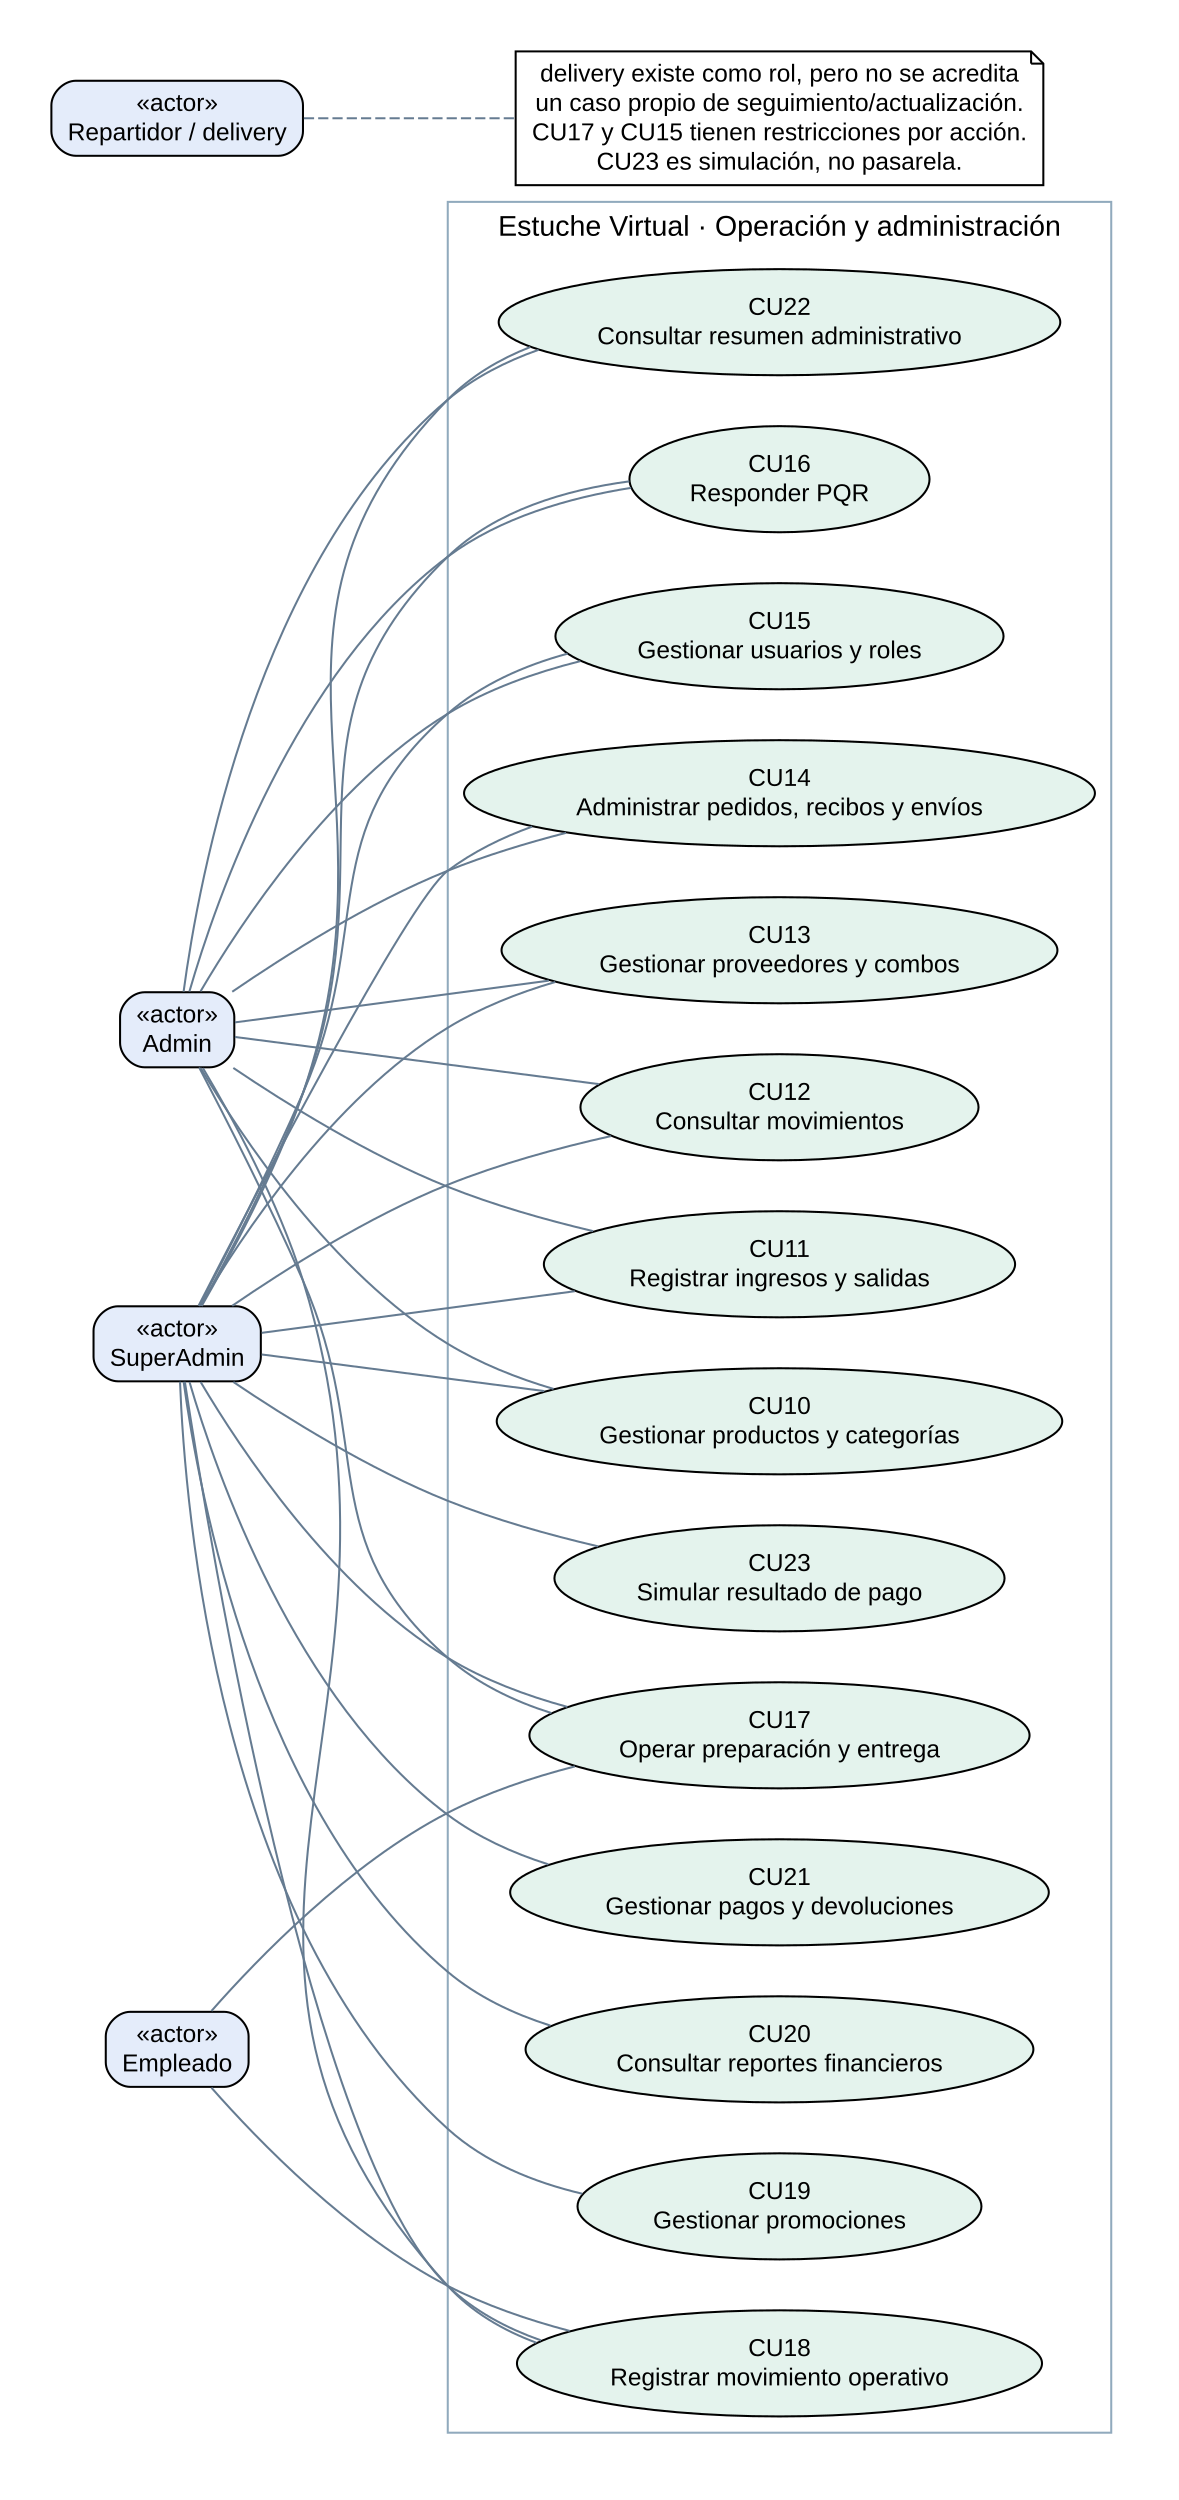
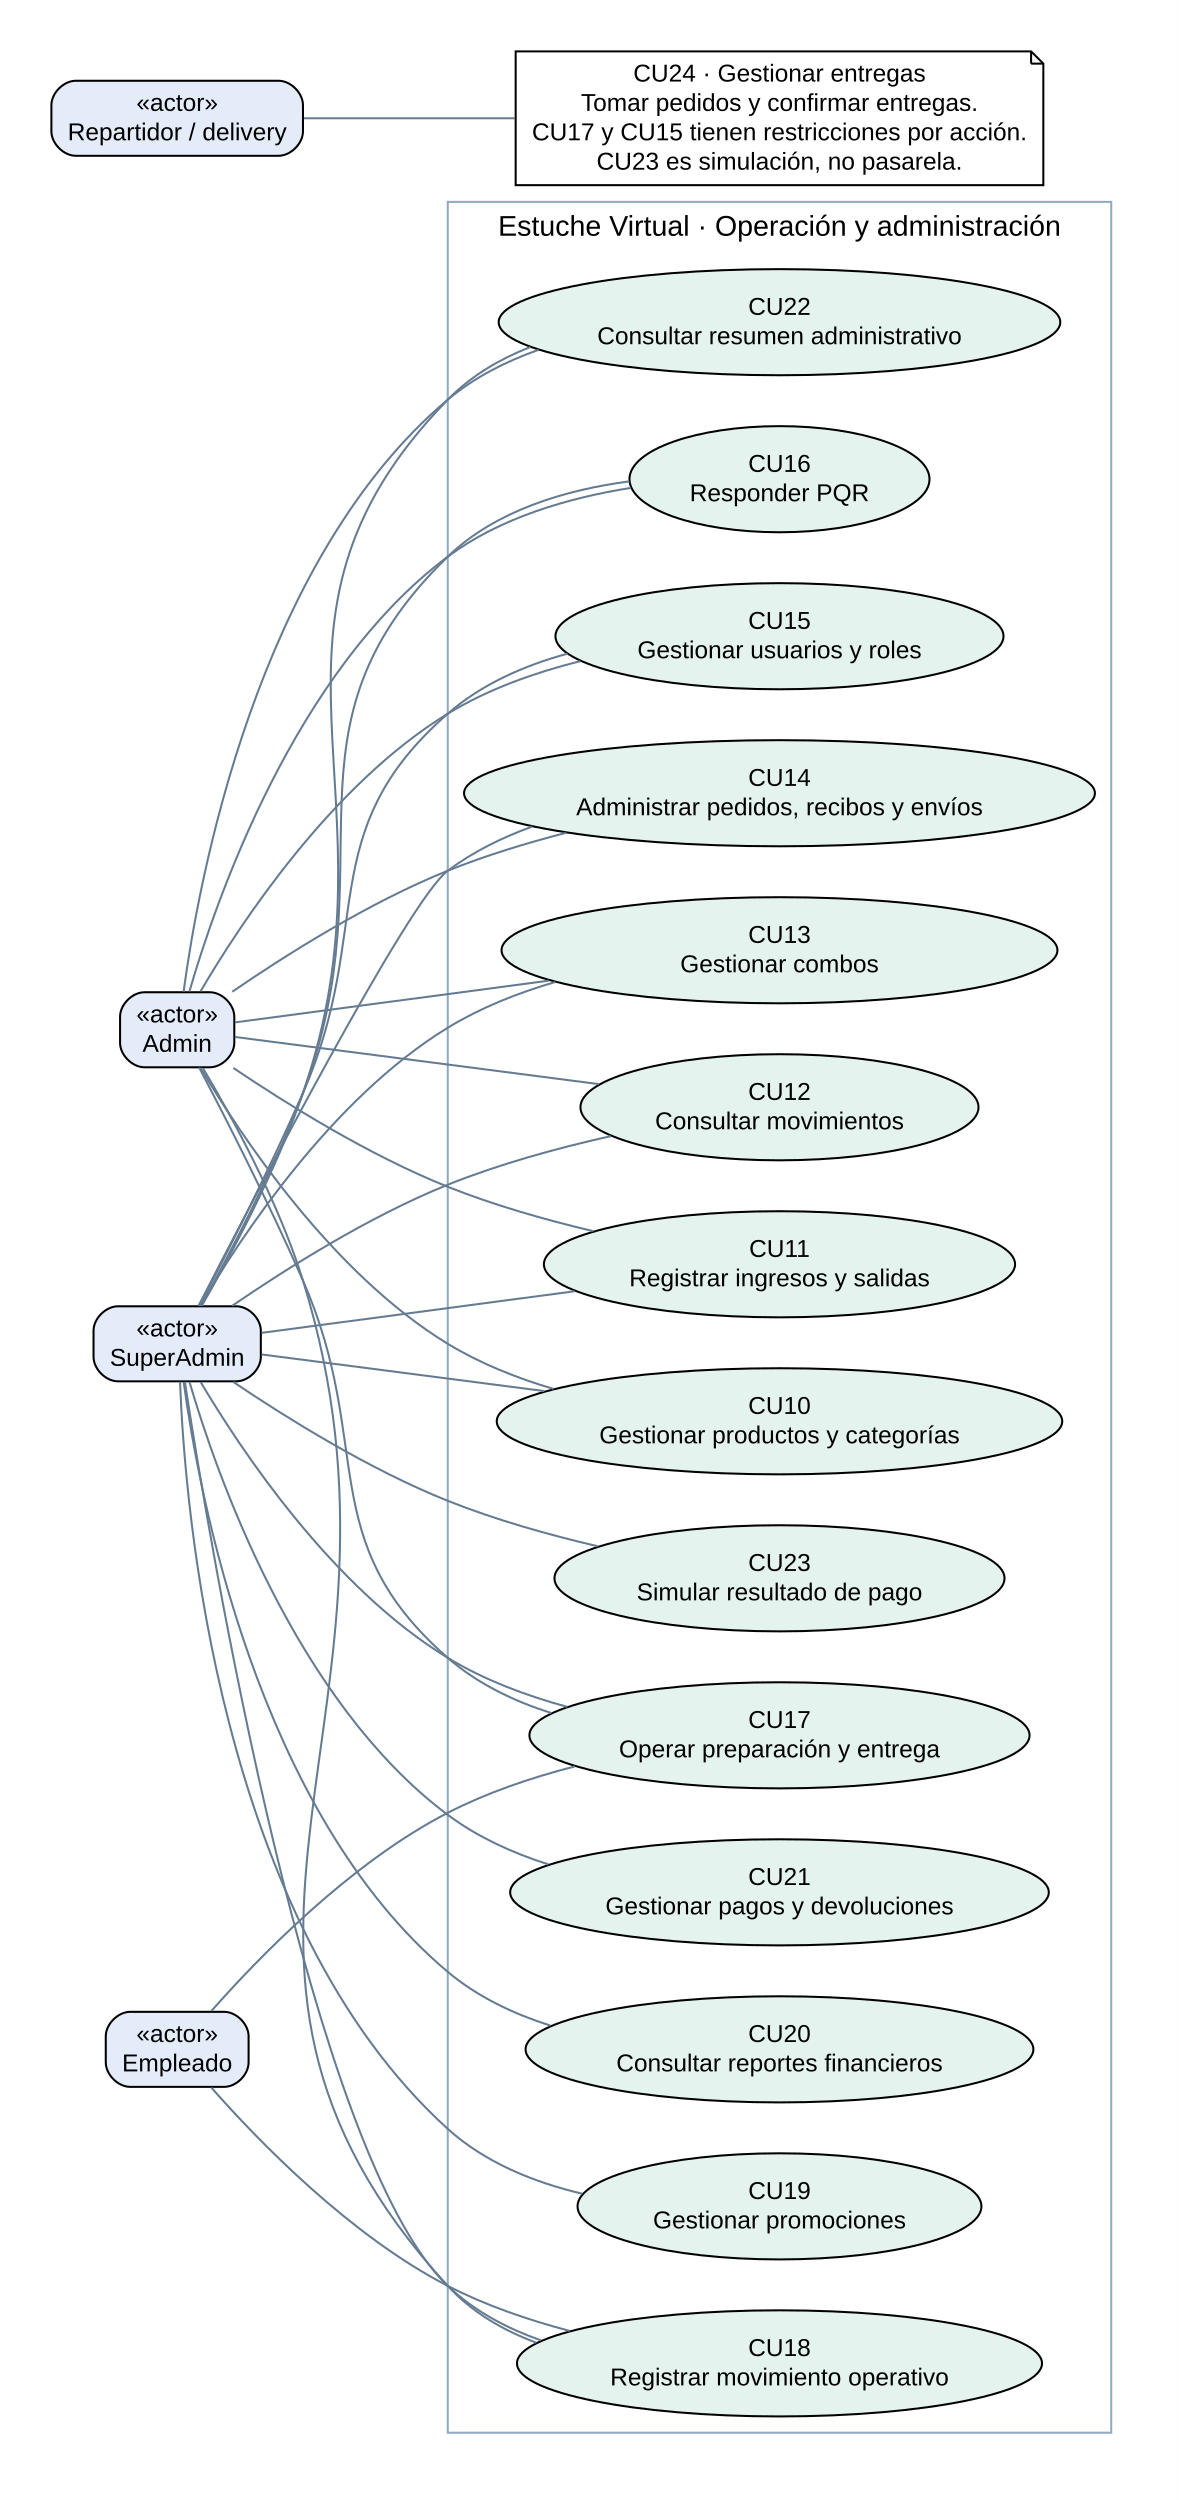
<svg xmlns="http://www.w3.org/2000/svg" width="578pt" height="1226pt" viewBox="0.00 0.00 578.00 1226.00">
  <g id="graph0" class="graph" transform="scale(1 1) rotate(0) translate(25.2 1201)">
    <polygon fill="white" stroke="none" points="-25.2,25.2 -25.2,-1201 552.95,-1201 552.95,25.2 -25.2,25.2" />
    <g id="clust1" class="cluster">
      <polygon fill="white" stroke="#91aabd" points="194.38,-8 194.38,-1102 519.75,-1102 519.75,-8 194.38,-8" />
      <text xml:space="preserve" text-anchor="middle" x="357.06" y="-1085.4" font-family="Arial" font-size="14.00">Estuche Virtual · Operación y administración</text>
    </g>
    <g id="node1" class="node">
      <path fill="#e4ecfa" stroke="black" d="M77.7,-714.4C77.7,-714.4 45.68,-714.4 45.68,-714.4 39.68,-714.4 33.68,-708.4 33.68,-702.4 33.68,-702.4 33.68,-689.6 33.68,-689.6 33.68,-683.6 39.68,-677.6 45.68,-677.6 45.68,-677.6 77.7,-677.6 77.7,-677.6 83.7,-677.6 89.7,-683.6 89.7,-689.6 89.7,-689.6 89.7,-702.4 89.7,-702.4 89.7,-708.4 83.7,-714.4 77.7,-714.4" />
      <text xml:space="preserve" text-anchor="middle" x="61.69" y="-699.6" font-family="Arial" font-size="12.00">«actor»</text>
      <text xml:space="preserve" text-anchor="middle" x="61.69" y="-685.2" font-family="Arial" font-size="12.00">Admin</text>
    </g>
    <g id="node5" class="node">
      <ellipse fill="#e4f3ed" stroke="black" cx="357.06" cy="-504" rx="138.66" ry="26.02" />
      <text xml:space="preserve" text-anchor="middle" x="357.06" y="-507.6" font-family="Arial" font-size="12.00">CU10</text>
      <text xml:space="preserve" text-anchor="middle" x="357.06" y="-493.2" font-family="Arial" font-size="12.00">Gestionar productos y categorías</text>
    </g>
    <g id="edge1" class="edge">
      <path fill="none" stroke="#657b91" d="M73.21,-677.24C92.64,-644.4 137.45,-576.68 194.38,-542 210.14,-532.4 228.13,-525.22 246.24,-519.86" />
    </g>
    <g id="node6" class="node">
      <ellipse fill="#e4f3ed" stroke="black" cx="357.06" cy="-581" rx="115.54" ry="26.02" />
      <text xml:space="preserve" text-anchor="middle" x="357.06" y="-584.6" font-family="Arial" font-size="12.00">CU11</text>
      <text xml:space="preserve" text-anchor="middle" x="357.06" y="-570.2" font-family="Arial" font-size="12.00">Registrar ingresos y salidas</text>
    </g>
    <g id="edge2" class="edge">
      <path fill="none" stroke="#657b91" d="M89.22,-677.28C114.98,-659.89 155.76,-634.42 194.38,-619 216.87,-610.02 242.01,-602.84 265.64,-597.25" />
    </g>
    <g id="node7" class="node">
      <ellipse fill="#e4f3ed" stroke="black" cx="357.06" cy="-658" rx="97.61" ry="26.02" />
      <text xml:space="preserve" text-anchor="middle" x="357.06" y="-661.6" font-family="Arial" font-size="12.00">CU12</text>
      <text xml:space="preserve" text-anchor="middle" x="357.06" y="-647.2" font-family="Arial" font-size="12.00">Consultar movimientos</text>
    </g>
    <g id="edge3" class="edge">
      <path fill="none" stroke="#657b91" d="M90.03,-692.46C130.35,-687.24 207.59,-677.23 268.49,-669.34" />
    </g>
    <g id="node8" class="node">
      <ellipse fill="#e4f3ed" stroke="black" cx="357.06" cy="-735" rx="136.3" ry="26.02" />
      <text xml:space="preserve" text-anchor="middle" x="357.06" y="-738.6" font-family="Arial" font-size="12.00">CU13</text>
-       <text xml:space="preserve" text-anchor="middle" x="357.06" y="-724.2" font-family="Arial" font-size="12.00">Gestionar proveedores y combos</text>
+       <text xml:space="preserve" text-anchor="middle" x="357.06" y="-724.2" font-family="Arial" font-size="12.00">Gestionar combos</text>
    </g>
    <g id="edge4" class="edge">
      <path fill="none" stroke="#657b91" d="M90.03,-699.63C125.09,-704.3 188.06,-712.67 243.93,-720.09" />
    </g>
    <g id="node9" class="node">
      <ellipse fill="#e4f3ed" stroke="black" cx="357.06" cy="-812" rx="154.69" ry="26.02" />
      <text xml:space="preserve" text-anchor="middle" x="357.06" y="-815.6" font-family="Arial" font-size="12.00">CU14</text>
      <text xml:space="preserve" text-anchor="middle" x="357.06" y="-801.2" font-family="Arial" font-size="12.00">Administrar pedidos, recibos y envíos</text>
    </g>
    <g id="edge5" class="edge">
      <path fill="none" stroke="#657b91" d="M88.69,-714.65C114.4,-732.28 155.43,-758.32 194.38,-774 212.7,-781.38 232.79,-787.53 252.4,-792.58" />
    </g>
    <g id="node10" class="node">
      <ellipse fill="#e4f3ed" stroke="black" cx="357.06" cy="-889" rx="109.88" ry="26.02" />
      <text xml:space="preserve" text-anchor="middle" x="357.06" y="-892.6" font-family="Arial" font-size="12.00">CU15</text>
      <text xml:space="preserve" text-anchor="middle" x="357.06" y="-878.2" font-family="Arial" font-size="12.00">Gestionar usuarios y roles</text>
    </g>
    <g id="edge6" class="edge">
      <path fill="none" stroke="#657b91" d="M73.17,-714.88C92.56,-747.94 137.29,-816.1 194.38,-851 213.94,-862.96 236.94,-871.15 259.36,-876.77" />
    </g>
    <g id="node11" class="node">
      <ellipse fill="#e4f3ed" stroke="black" cx="357.06" cy="-966" rx="73.57" ry="26.02" />
      <text xml:space="preserve" text-anchor="middle" x="357.06" y="-969.6" font-family="Arial" font-size="12.00">CU16</text>
      <text xml:space="preserve" text-anchor="middle" x="357.06" y="-955.2" font-family="Arial" font-size="12.00">Responder PQR</text>
    </g>
    <g id="edge7" class="edge">
      <path fill="none" stroke="#657b91" d="M67.7,-714.8C80.6,-759.34 119.3,-871.79 194.38,-928 220.12,-947.27 254.11,-956.96 284.28,-961.76" />
    </g>
    <g id="node12" class="node">
      <ellipse fill="#e4f3ed" stroke="black" cx="357.06" cy="-350" rx="122.63" ry="26.02" />
      <text xml:space="preserve" text-anchor="middle" x="357.06" y="-353.6" font-family="Arial" font-size="12.00">CU17</text>
      <text xml:space="preserve" text-anchor="middle" x="357.06" y="-339.2" font-family="Arial" font-size="12.00">Operar preparación y entrega</text>
    </g>
    <g id="edge8" class="edge">
      <path fill="none" stroke="#657b91" d="M72.48,-677.5C84.96,-653.64 106.87,-610.74 123.38,-573 158.68,-492.31 128.03,-445.91 194.38,-388 208.83,-375.39 226.68,-366.77 245.19,-360.91" />
    </g>
    <g id="node13" class="node">
      <ellipse fill="#e4f3ed" stroke="black" cx="357.06" cy="-42" rx="128.74" ry="26.02" />
      <text xml:space="preserve" text-anchor="middle" x="357.06" y="-45.6" font-family="Arial" font-size="12.00">CU18</text>
      <text xml:space="preserve" text-anchor="middle" x="357.06" y="-31.2" font-family="Arial" font-size="12.00">Registrar movimiento operativo</text>
    </g>
    <g id="edge9" class="edge">
      <path fill="none" stroke="#657b91" d="M74.33,-677.19C88.29,-653.71 111.32,-611.89 123.38,-573 188.95,-361.56 44.87,-243.25 194.38,-80 206.16,-67.13 221.4,-58.23 237.82,-52.13" />
    </g>
    <g id="node17" class="node">
      <ellipse fill="#e4f3ed" stroke="black" cx="357.06" cy="-1043" rx="137.7" ry="26.02" />
      <text xml:space="preserve" text-anchor="middle" x="357.06" y="-1046.6" font-family="Arial" font-size="12.00">CU22</text>
      <text xml:space="preserve" text-anchor="middle" x="357.06" y="-1032.2" font-family="Arial" font-size="12.00">Consultar resumen administrativo</text>
    </g>
    <g id="edge10" class="edge">
      <path fill="none" stroke="#657b91" d="M64.84,-714.71C72.09,-768.74 100.67,-926.17 194.38,-1005 207.29,-1015.86 222.74,-1023.74 238.9,-1029.44" />
    </g>
    <g id="node2" class="node">
      <path fill="#e4ecfa" stroke="black" d="M90.71,-560.4C90.71,-560.4 32.67,-560.4 32.67,-560.4 26.67,-560.4 20.67,-554.4 20.67,-548.4 20.67,-548.4 20.67,-535.6 20.67,-535.6 20.67,-529.6 26.67,-523.6 32.67,-523.6 32.67,-523.6 90.71,-523.6 90.71,-523.6 96.71,-523.6 102.71,-529.6 102.71,-535.6 102.71,-535.6 102.71,-548.4 102.71,-548.4 102.71,-554.4 96.71,-560.4 90.71,-560.4" />
      <text xml:space="preserve" text-anchor="middle" x="61.69" y="-545.6" font-family="Arial" font-size="12.00">«actor»</text>
      <text xml:space="preserve" text-anchor="middle" x="61.69" y="-531.2" font-family="Arial" font-size="12.00">SuperAdmin</text>
    </g>
    <g id="edge11" class="edge">
      <path fill="none" stroke="#657b91" d="M103.17,-536.76C138.93,-532.12 192.84,-525.14 241.72,-518.81" />
    </g>
    <g id="edge12" class="edge">
      <path fill="none" stroke="#657b91" d="M103.17,-547.38C142.63,-552.63 204.18,-560.81 256.67,-567.79" />
    </g>
    <g id="edge13" class="edge">
      <path fill="none" stroke="#657b91" d="M88.69,-560.65C114.4,-578.28 155.43,-604.32 194.38,-620 219.66,-630.18 248.3,-638.02 274.39,-643.86" />
    </g>
    <g id="edge14" class="edge">
      <path fill="none" stroke="#657b91" d="M73.17,-560.88C92.56,-593.94 137.29,-662.1 194.38,-697 210.37,-706.78 228.67,-714.04 247.06,-719.43" />
    </g>
    <g id="edge15" class="edge">
      <path fill="none" stroke="#657b91" d="M72.22,-560.74C99.13,-613.35 174.96,-759.46 194.38,-774 206.73,-783.25 220.98,-790.29 235.79,-795.64" />
    </g>
    <g id="edge16" class="edge">
      <path fill="none" stroke="#657b91" d="M72.5,-560.5C84.98,-584.35 106.9,-627.24 123.38,-665 158.77,-746.1 127.77,-792.76 194.38,-851 210.88,-865.43 231.83,-874.63 253.14,-880.45" />
    </g>
    <g id="edge17" class="edge">
      <path fill="none" stroke="#657b91" d="M73.33,-560.66C86.49,-584.33 108.91,-626.68 123.38,-665 166.15,-778.27 107.37,-843.81 194.38,-928 217.9,-950.76 252.34,-960.81 283.41,-964.94" />
    </g>
    <g id="edge18" class="edge">
      <path fill="none" stroke="#657b91" d="M73.21,-523.24C92.64,-490.4 137.45,-422.68 194.38,-388 212.11,-377.2 232.66,-369.47 253.03,-363.94" />
    </g>
    <g id="edge19" class="edge">
      <path fill="none" stroke="#657b91" d="M65.46,-523.36C77.44,-445.08 127.33,-143.98 194.38,-80 207.21,-67.76 223.21,-59.2 240.11,-53.27" />
    </g>
    <g id="node14" class="node">
      <ellipse fill="#e4f3ed" stroke="black" cx="357.06" cy="-119" rx="99.04" ry="26.02" />
      <text xml:space="preserve" text-anchor="middle" x="357.06" y="-122.6" font-family="Arial" font-size="12.00">CU19</text>
      <text xml:space="preserve" text-anchor="middle" x="357.06" y="-108.2" font-family="Arial" font-size="12.00">Gestionar promociones</text>
    </g>
    <g id="edge20" class="edge">
      <path fill="none" stroke="#657b91" d="M63.08,-523.38C65.44,-461.22 81.81,-258.97 194.38,-157 212.54,-140.55 236.47,-130.83 260.33,-125.19" />
    </g>
    <g id="node15" class="node">
      <ellipse fill="#e4f3ed" stroke="black" cx="357.06" cy="-196" rx="124.51" ry="26.02" />
      <text xml:space="preserve" text-anchor="middle" x="357.06" y="-199.6" font-family="Arial" font-size="12.00">CU20</text>
      <text xml:space="preserve" text-anchor="middle" x="357.06" y="-185.2" font-family="Arial" font-size="12.00">Consultar reportes financieros</text>
    </g>
    <g id="edge21" class="edge">
      <path fill="none" stroke="#657b91" d="M64.86,-523.35C72.16,-469.49 100.88,-312.56 194.38,-234 208.84,-221.85 226.48,-213.43 244.74,-207.63" />
    </g>
    <g id="node16" class="node">
      <ellipse fill="#e4f3ed" stroke="black" cx="357.06" cy="-273" rx="132.07" ry="26.02" />
      <text xml:space="preserve" text-anchor="middle" x="357.06" y="-276.6" font-family="Arial" font-size="12.00">CU21</text>
      <text xml:space="preserve" text-anchor="middle" x="357.06" y="-262.2" font-family="Arial" font-size="12.00">Gestionar pagos y devoluciones</text>
    </g>
    <g id="edge22" class="edge">
      <path fill="none" stroke="#657b91" d="M67.73,-523.28C80.68,-478.93 119.5,-366.96 194.38,-311 208.93,-300.13 226.11,-292.3 243.75,-286.69" />
    </g>
    <g id="edge23" class="edge">
      <path fill="none" stroke="#657b91" d="M73.69,-560.53C87.22,-584.07 110.03,-626.28 123.38,-665 173.71,-810.94 86.59,-894.49 194.38,-1005 205.65,-1016.56 219.73,-1024.88 234.85,-1030.83" />
    </g>
    <g id="node18" class="node">
      <ellipse fill="#e4f3ed" stroke="black" cx="357.06" cy="-427" rx="110.37" ry="26.02" />
      <text xml:space="preserve" text-anchor="middle" x="357.06" y="-430.6" font-family="Arial" font-size="12.00">CU23</text>
      <text xml:space="preserve" text-anchor="middle" x="357.06" y="-416.2" font-family="Arial" font-size="12.00">Simular resultado de pago</text>
    </g>
    <g id="edge24" class="edge">
      <path fill="none" stroke="#657b91" d="M89.22,-523.28C114.98,-505.89 155.76,-480.42 194.38,-465 217.68,-455.7 243.81,-448.33 268.17,-442.65" />
    </g>
    <g id="node3" class="node">
      <path fill="#e4ecfa" stroke="black" d="M84.71,-214.4C84.71,-214.4 38.67,-214.4 38.67,-214.4 32.67,-214.4 26.67,-208.4 26.67,-202.4 26.67,-202.4 26.67,-189.6 26.67,-189.6 26.67,-183.6 32.67,-177.6 38.67,-177.6 38.67,-177.6 84.71,-177.6 84.71,-177.6 90.71,-177.6 96.71,-183.6 96.71,-189.6 96.71,-189.6 96.71,-202.4 96.71,-202.4 96.71,-208.4 90.71,-214.4 84.71,-214.4" />
      <text xml:space="preserve" text-anchor="middle" x="61.69" y="-199.6" font-family="Arial" font-size="12.00">«actor»</text>
      <text xml:space="preserve" text-anchor="middle" x="61.69" y="-185.2" font-family="Arial" font-size="12.00">Empleado</text>
    </g>
    <g id="edge25" class="edge">
      <path fill="none" stroke="#657b91" d="M78.49,-214.82C101.35,-240.76 146.19,-287.13 194.38,-312 213.6,-321.92 235.43,-329.29 256.7,-334.75" />
    </g>
    <g id="edge26" class="edge">
      <path fill="none" stroke="#657b91" d="M78.49,-177.18C101.35,-151.24 146.19,-104.87 194.38,-80 212.83,-70.48 233.69,-63.31 254.15,-57.92" />
    </g>
    <g id="node4" class="node">
      <path fill="#e4ecfa" stroke="black" d="M111.38,-1161.4C111.38,-1161.4 12,-1161.4 12,-1161.4 6,-1161.4 0,-1155.4 0,-1149.4 0,-1149.4 0,-1136.6 0,-1136.6 0,-1130.6 6,-1124.6 12,-1124.6 12,-1124.6 111.38,-1124.6 111.38,-1124.6 117.38,-1124.6 123.38,-1130.6 123.38,-1136.6 123.38,-1136.6 123.38,-1149.4 123.38,-1149.4 123.38,-1155.4 117.38,-1161.4 111.38,-1161.4" />
      <text xml:space="preserve" text-anchor="middle" x="61.69" y="-1146.6" font-family="Arial" font-size="12.00">«actor»</text>
      <text xml:space="preserve" text-anchor="middle" x="61.69" y="-1132.2" font-family="Arial" font-size="12.00">Repartidor / delivery</text>
    </g>
    <g id="node19" class="node">
      <polygon fill="none" stroke="black" points="480.45,-1175.8 227.68,-1175.8 227.68,-1110.2 486.45,-1110.2 486.45,-1169.8 480.45,-1175.8" />
      <polyline fill="none" stroke="black" points="480.45,-1175.8 480.45,-1169.8" />
      <polyline fill="none" stroke="black" points="486.45,-1169.8 480.45,-1169.8" />
-       <text xml:space="preserve" text-anchor="middle" x="357.06" y="-1161" font-family="Arial" font-size="12.00">delivery existe como rol, pero no se acredita</text>
-       <text xml:space="preserve" text-anchor="middle" x="357.06" y="-1146.6" font-family="Arial" font-size="12.00">un caso propio de seguimiento/actualización.</text>
+       <text xml:space="preserve" text-anchor="middle" x="357.06" y="-1161" font-family="Arial" font-size="12.00">CU24 · Gestionar entregas</text>
+       <text xml:space="preserve" text-anchor="middle" x="357.06" y="-1146.6" font-family="Arial" font-size="12.00">Tomar pedidos y confirmar entregas.</text>
      <text xml:space="preserve" text-anchor="middle" x="357.06" y="-1132.2" font-family="Arial" font-size="12.00">CU17 y CU15 tienen restricciones por acción.</text>
      <text xml:space="preserve" text-anchor="middle" x="357.06" y="-1117.8" font-family="Arial" font-size="12.00">CU23 es simulación, no pasarela.</text>
    </g>
    <g id="edge27" class="edge">
-       <path fill="none" stroke="#657b91" stroke-dasharray="5,2" d="M123.83,-1143C153.89,-1143 191.32,-1143 227.29,-1143" />
+       <path fill="none" stroke="#657b91" d="M123.83,-1143C153.89,-1143 191.32,-1143 227.29,-1143" />
    </g>
  </g>
</svg>
